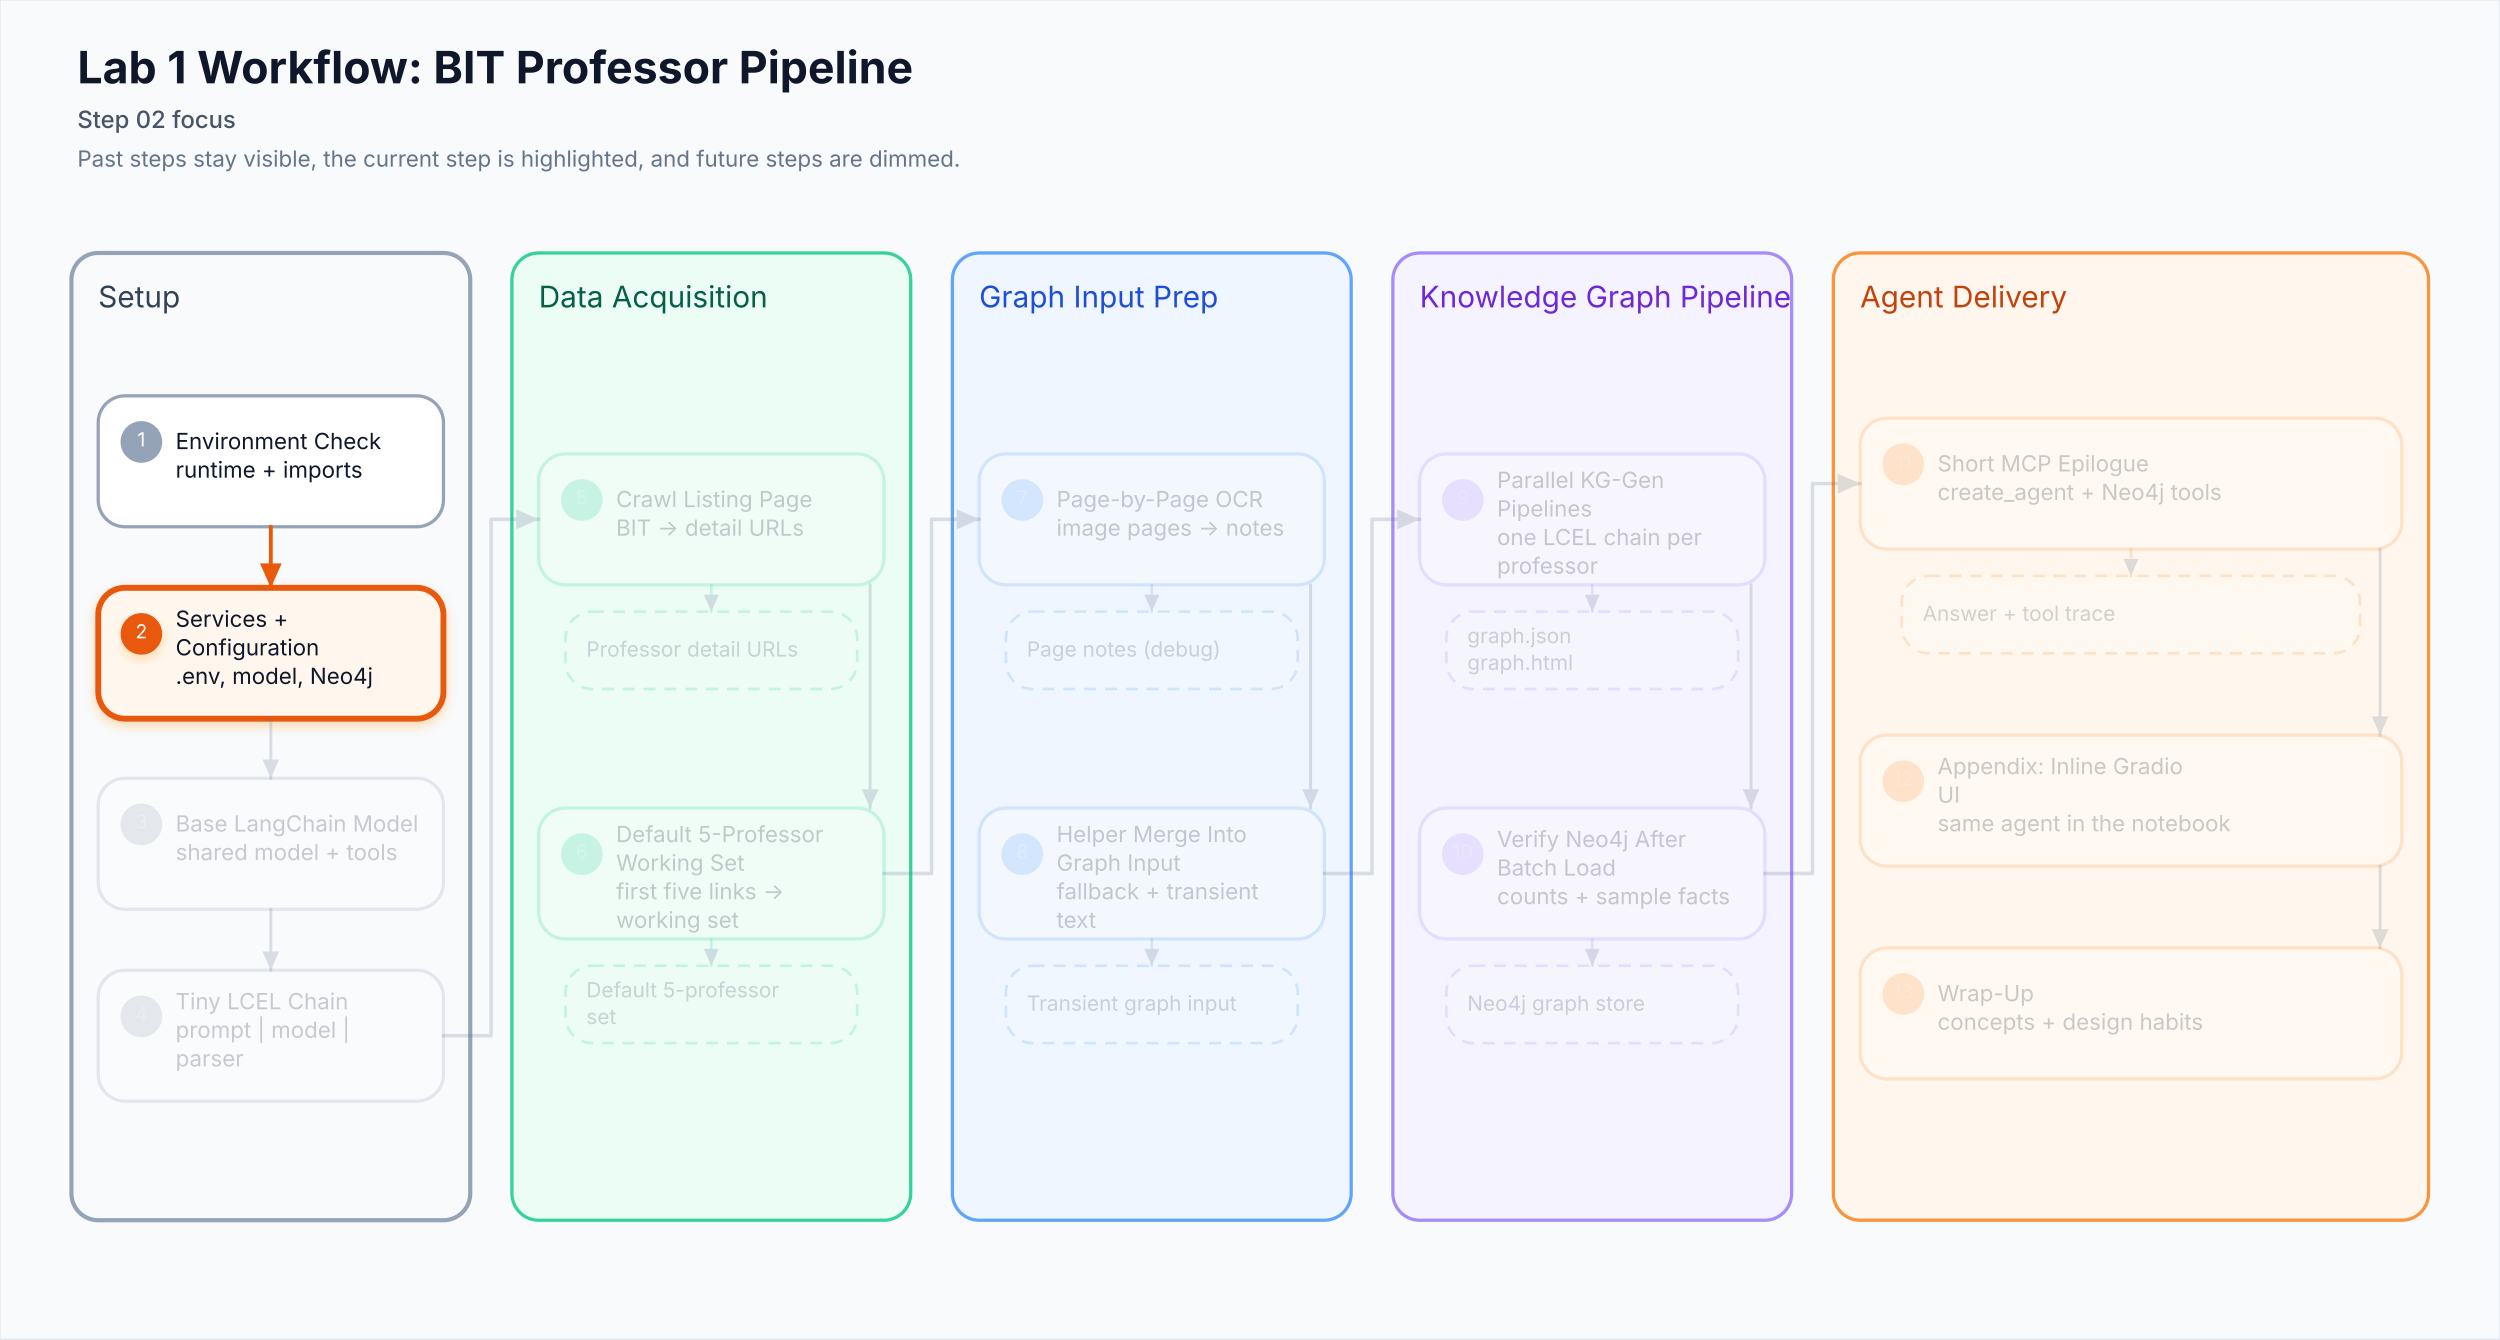
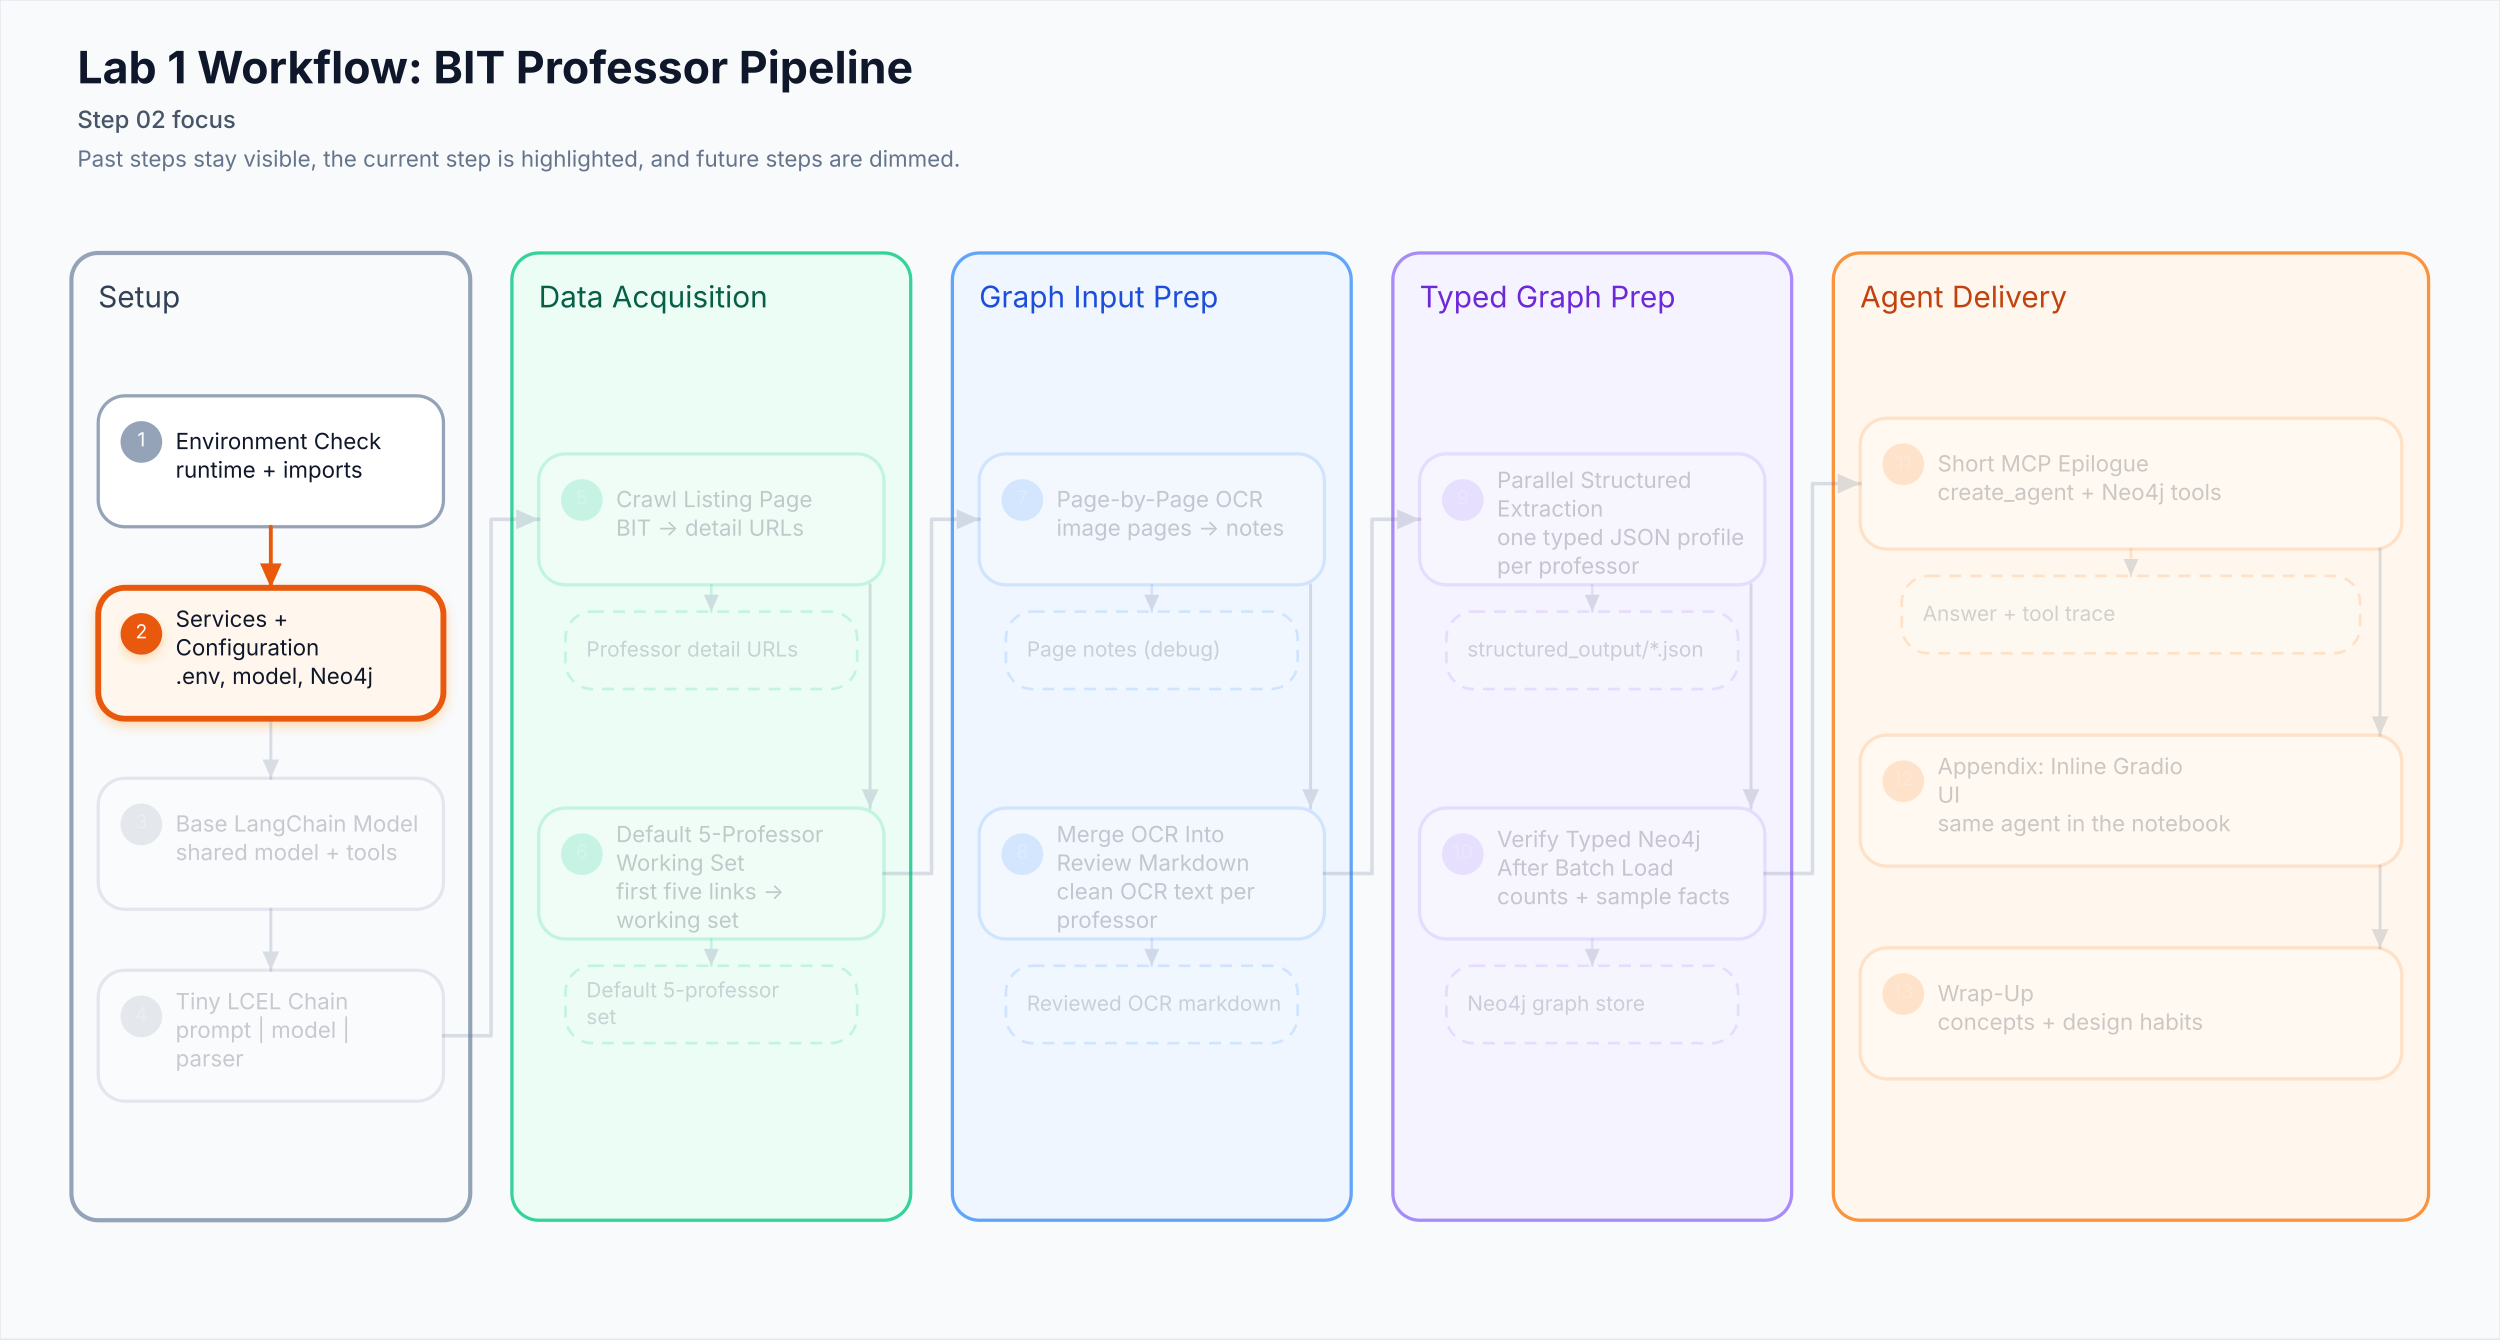
<svg xmlns="http://www.w3.org/2000/svg" width="1680" height="900" viewBox="0 0 1680 900">
  <defs>
    <marker id="arrow-dark" viewBox="0 0 10 10" refX="9" refY="5" markerWidth="7" markerHeight="7" orient="auto">
      <path d="M 0 1 L 9 5 L 0 9 Z" fill="#64748b" />
    </marker>
    <marker id="arrow-current" viewBox="0 0 10 10" refX="9" refY="5" markerWidth="7" markerHeight="7" orient="auto">
      <path d="M 0 1 L 9 5 L 0 9 Z" fill="#e8590c" />
    </marker>
    <filter id="current-shadow" x="-10%" y="-10%" width="140%" height="140%">
      <feDropShadow dx="0" dy="3" stdDeviation="4" flood-color="#fed7aa" flood-opacity="0.95" />
    </filter>
  </defs>
  <rect width="1680" height="900" fill="#f8fafc" stroke="#e2e8f0" stroke-width="1" />
  <text x="52" y="56" font-family="Inter, Arial, sans-serif" font-size="30" font-weight="700" fill="#0f172a">Lab 1 Workflow: BIT Professor Pipeline</text>
  <text x="52" y="86" font-family="Inter, Arial, sans-serif" font-size="16" font-weight="500" fill="#475569">Step 02 focus</text>
  <text x="52" y="112" font-family="Inter, Arial, sans-serif" font-size="15" font-weight="400" fill="#64748b">Past steps stay visible, the current step is highlighted, and future steps are dimmed.</text>
  <g opacity="1.00">
    <rect x="48" y="170" width="268" height="650" rx="18" fill="#f8fafc" stroke="#94a3b8" stroke-width="2.8" />
  </g>
  <g opacity="1.00">
    <text font-family="Inter, Arial, sans-serif" font-size="20" fill="#334155" text-anchor="start">
      <tspan x="66.0" y="192.0" dominant-baseline="hanging">Setup</tspan>
    </text>
  </g>
  <g opacity="1.00">
    <rect x="344" y="170" width="268" height="650" rx="18" fill="#ecfdf5" stroke="#34d399" stroke-width="2.2" />
  </g>
  <g opacity="1.00">
    <text font-family="Inter, Arial, sans-serif" font-size="20" fill="#065f46" text-anchor="start">
      <tspan x="362.0" y="192.0" dominant-baseline="hanging">Data Acquisition</tspan>
    </text>
  </g>
  <g opacity="1.00">
    <rect x="640" y="170" width="268" height="650" rx="18" fill="#eff6ff" stroke="#60a5fa" stroke-width="2.2" />
  </g>
  <g opacity="1.00">
    <text font-family="Inter, Arial, sans-serif" font-size="20" fill="#1d4ed8" text-anchor="start">
      <tspan x="658.0" y="192.0" dominant-baseline="hanging">Graph Input Prep</tspan>
    </text>
  </g>
  <g opacity="1.00">
    <rect x="936" y="170" width="268" height="650" rx="18" fill="#f5f3ff" stroke="#a78bfa" stroke-width="2.2" />
  </g>
  <g opacity="1.00">
    <text font-family="Inter, Arial, sans-serif" font-size="20" fill="#6d28d9" text-anchor="start">
-       <tspan x="954.0" y="192.0" dominant-baseline="hanging">Knowledge Graph Pipeline</tspan>
+       <tspan x="954.0" y="192.0" dominant-baseline="hanging">Typed Graph Prep</tspan>
    </text>
  </g>
  <g opacity="1.00">
    <rect x="1232" y="170" width="400" height="650" rx="18" fill="#fff7ed" stroke="#fb923c" stroke-width="2.2" />
  </g>
  <g opacity="1.00">
    <text font-family="Inter, Arial, sans-serif" font-size="20" fill="#c2410c" text-anchor="start">
      <tspan x="1250.0" y="192.0" dominant-baseline="hanging">Agent Delivery</tspan>
    </text>
  </g>
  <a href="https://docs.astral.sh/uv/getting-started/" target="_blank">
    <g opacity="1.00">
      <rect x="66" y="266" width="232" height="88" rx="18" fill="#ffffff" stroke="#94a3b8" stroke-width="2.2" />
    </g>
  </a>
  <a href="https://docs.astral.sh/uv/getting-started/" target="_blank">
    <g opacity="1.00">
      <ellipse cx="95.0" cy="297.0" rx="13.0" ry="13.0" fill="#94a3b8" stroke="#94a3b8" stroke-width="2" />
    </g>
  </a>
  <a href="https://docs.astral.sh/uv/getting-started/" target="_blank">
    <g opacity="1.00">
      <text font-family="Inter, Arial, sans-serif" font-size="13" fill="#ffffff" text-anchor="middle">
        <tspan x="95.0" y="290.5" dominant-baseline="hanging">1</tspan>
      </text>
    </g>
  </a>
  <a href="https://docs.astral.sh/uv/getting-started/" target="_blank">
    <g opacity="1.00">
      <text font-family="Inter, Arial, sans-serif" font-size="15" fill="#0f172a" text-anchor="start">
        <tspan x="118.0" y="290.9" dominant-baseline="hanging">Environment Check</tspan>
        <tspan x="118.0" y="310.1" dominant-baseline="hanging">runtime + imports</tspan>
      </text>
    </g>
  </a>
  <a href="https://docs.langchain.com/oss/python/integrations/chat/openai" target="_blank">
    <g opacity="1.00">
      <rect x="66" y="395" width="232" height="88" rx="18" fill="#fff7ed" stroke="#e8590c" stroke-width="4" filter="url(#current-shadow)" />
    </g>
  </a>
  <a href="https://docs.langchain.com/oss/python/integrations/chat/openai" target="_blank">
    <g opacity="1.00">
      <ellipse cx="95.0" cy="426.0" rx="13.0" ry="13.0" fill="#e8590c" stroke="#e8590c" stroke-width="2" filter="url(#current-shadow)" />
    </g>
  </a>
  <a href="https://docs.langchain.com/oss/python/integrations/chat/openai" target="_blank">
    <g opacity="1.00">
      <text font-family="Inter, Arial, sans-serif" font-size="13" fill="#ffffff" text-anchor="middle">
        <tspan x="95.0" y="419.5" dominant-baseline="hanging">2</tspan>
      </text>
    </g>
  </a>
  <a href="https://docs.langchain.com/oss/python/integrations/chat/openai" target="_blank">
    <g opacity="1.00">
      <text font-family="Inter, Arial, sans-serif" font-size="15" fill="#0f172a" text-anchor="start">
        <tspan x="118.0" y="410.3" dominant-baseline="hanging">Services +</tspan>
        <tspan x="118.0" y="429.5" dominant-baseline="hanging">Configuration</tspan>
        <tspan x="118.0" y="448.7" dominant-baseline="hanging">.env, model, Neo4j</tspan>
      </text>
    </g>
  </a>
  <a href="https://docs.langchain.com/oss/python/integrations/chat/openai" target="_blank">
    <g opacity="0.22">
      <rect x="66" y="523" width="232" height="88" rx="18" fill="#ffffff" stroke="#94a3b8" stroke-width="2.2" />
    </g>
  </a>
  <a href="https://docs.langchain.com/oss/python/integrations/chat/openai" target="_blank">
    <g opacity="0.22">
      <ellipse cx="95.0" cy="554.0" rx="13.0" ry="13.0" fill="#94a3b8" stroke="#94a3b8" stroke-width="2" />
    </g>
  </a>
  <a href="https://docs.langchain.com/oss/python/integrations/chat/openai" target="_blank">
    <g opacity="0.22">
      <text font-family="Inter, Arial, sans-serif" font-size="13" fill="#ffffff" text-anchor="middle">
        <tspan x="95.0" y="547.5" dominant-baseline="hanging">3</tspan>
      </text>
    </g>
  </a>
  <a href="https://docs.langchain.com/oss/python/integrations/chat/openai" target="_blank">
    <g opacity="0.22">
      <text font-family="Inter, Arial, sans-serif" font-size="15" fill="#0f172a" text-anchor="start">
        <tspan x="118.0" y="547.9" dominant-baseline="hanging">Base LangChain Model</tspan>
        <tspan x="118.0" y="567.1" dominant-baseline="hanging">shared model + tools</tspan>
      </text>
    </g>
  </a>
  <a href="https://api.python.langchain.com/en/latest/core/runnables/langchain_core.runnables.base.Runnable.html" target="_blank">
    <g opacity="0.22">
      <rect x="66" y="652" width="232" height="88" rx="18" fill="#ffffff" stroke="#94a3b8" stroke-width="2.2" />
    </g>
  </a>
  <a href="https://api.python.langchain.com/en/latest/core/runnables/langchain_core.runnables.base.Runnable.html" target="_blank">
    <g opacity="0.22">
      <ellipse cx="95.0" cy="683.0" rx="13.0" ry="13.0" fill="#94a3b8" stroke="#94a3b8" stroke-width="2" />
    </g>
  </a>
  <a href="https://api.python.langchain.com/en/latest/core/runnables/langchain_core.runnables.base.Runnable.html" target="_blank">
    <g opacity="0.22">
      <text font-family="Inter, Arial, sans-serif" font-size="13" fill="#ffffff" text-anchor="middle">
        <tspan x="95.0" y="676.5" dominant-baseline="hanging">4</tspan>
      </text>
    </g>
  </a>
  <a href="https://api.python.langchain.com/en/latest/core/runnables/langchain_core.runnables.base.Runnable.html" target="_blank">
    <g opacity="0.22">
      <text font-family="Inter, Arial, sans-serif" font-size="15" fill="#0f172a" text-anchor="start">
        <tspan x="118.0" y="667.3" dominant-baseline="hanging">Tiny LCEL Chain</tspan>
        <tspan x="118.0" y="686.5" dominant-baseline="hanging">prompt | model |</tspan>
        <tspan x="118.0" y="705.7" dominant-baseline="hanging">parser</tspan>
      </text>
    </g>
  </a>
  <a href="https://requests.readthedocs.io/en/latest/user/quickstart/" target="_blank">
    <g opacity="0.22">
      <rect x="362" y="305" width="232" height="88" rx="18" fill="#ffffff" stroke="#34d399" stroke-width="2.2" />
    </g>
  </a>
  <a href="https://requests.readthedocs.io/en/latest/user/quickstart/" target="_blank">
    <g opacity="0.22">
      <ellipse cx="391.0" cy="336.0" rx="13.0" ry="13.0" fill="#34d399" stroke="#34d399" stroke-width="2" />
    </g>
  </a>
  <a href="https://requests.readthedocs.io/en/latest/user/quickstart/" target="_blank">
    <g opacity="0.22">
      <text font-family="Inter, Arial, sans-serif" font-size="13" fill="#ffffff" text-anchor="middle">
        <tspan x="391.0" y="329.5" dominant-baseline="hanging">5</tspan>
      </text>
    </g>
  </a>
  <a href="https://requests.readthedocs.io/en/latest/user/quickstart/" target="_blank">
    <g opacity="0.22">
      <text font-family="Inter, Arial, sans-serif" font-size="15" fill="#0f172a" text-anchor="start">
        <tspan x="414.0" y="329.9" dominant-baseline="hanging">Crawl Listing Page</tspan>
        <tspan x="414.0" y="349.1" dominant-baseline="hanging">BIT -&gt; detail URLs</tspan>
      </text>
    </g>
  </a>
  <g opacity="0.22">
    <rect x="380" y="411" width="196" height="52" rx="18" fill="#f8fafc" stroke="#34d399" stroke-width="1.8" stroke-dasharray="8 6" />
  </g>
  <g opacity="0.22">
    <text font-family="Inter, Arial, sans-serif" font-size="14" fill="#334155" text-anchor="start">
      <tspan x="394.0" y="431.0" dominant-baseline="hanging">Professor detail URLs</tspan>
    </text>
  </g>
  <g opacity="0.22">
    <path d="M 478.0,393.0 L 478.0,411.0" fill="none" stroke="#34d399" stroke-width="1.8" stroke-linecap="round" stroke-linejoin="round" marker-end="url(#arrow-dark)" stroke-dasharray="8 6" />
  </g>
  <a href="https://www.crummy.com/software/BeautifulSoup/bs4/doc/" target="_blank">
    <g opacity="0.22">
      <rect x="362" y="543" width="232" height="88" rx="18" fill="#ffffff" stroke="#34d399" stroke-width="2.2" />
    </g>
  </a>
  <a href="https://www.crummy.com/software/BeautifulSoup/bs4/doc/" target="_blank">
    <g opacity="0.22">
      <ellipse cx="391.0" cy="574.0" rx="13.0" ry="13.0" fill="#34d399" stroke="#34d399" stroke-width="2" />
    </g>
  </a>
  <a href="https://www.crummy.com/software/BeautifulSoup/bs4/doc/" target="_blank">
    <g opacity="0.22">
      <text font-family="Inter, Arial, sans-serif" font-size="13" fill="#ffffff" text-anchor="middle">
        <tspan x="391.0" y="567.5" dominant-baseline="hanging">6</tspan>
      </text>
    </g>
  </a>
  <a href="https://www.crummy.com/software/BeautifulSoup/bs4/doc/" target="_blank">
    <g opacity="0.22">
      <text font-family="Inter, Arial, sans-serif" font-size="15" fill="#0f172a" text-anchor="start">
        <tspan x="414.0" y="555.0" dominant-baseline="hanging">Default 5-Professor</tspan>
        <tspan x="414.0" y="574.2" dominant-baseline="hanging">Working Set</tspan>
        <tspan x="414.0" y="593.4" dominant-baseline="hanging">first five links -&gt;</tspan>
        <tspan x="414.0" y="612.6" dominant-baseline="hanging">working set</tspan>
      </text>
    </g>
  </a>
  <g opacity="0.22">
    <rect x="380" y="649" width="196" height="52" rx="18" fill="#f8fafc" stroke="#34d399" stroke-width="1.8" stroke-dasharray="8 6" />
  </g>
  <g opacity="0.22">
    <text font-family="Inter, Arial, sans-serif" font-size="14" fill="#334155" text-anchor="start">
      <tspan x="394.0" y="660.0" dominant-baseline="hanging">Default 5-professor</tspan>
      <tspan x="394.0" y="678.0" dominant-baseline="hanging">set</tspan>
    </text>
  </g>
  <g opacity="0.22">
    <path d="M 478.0,631.0 L 478.0,649.0" fill="none" stroke="#34d399" stroke-width="1.8" stroke-linecap="round" stroke-linejoin="round" marker-end="url(#arrow-dark)" stroke-dasharray="8 6" />
  </g>
  <a href="https://docs.langchain.com/oss/python/langchain/messages" target="_blank">
    <g opacity="0.22">
      <rect x="658" y="305" width="232" height="88" rx="18" fill="#ffffff" stroke="#60a5fa" stroke-width="2.2" />
    </g>
  </a>
  <a href="https://docs.langchain.com/oss/python/langchain/messages" target="_blank">
    <g opacity="0.22">
      <ellipse cx="687.0" cy="336.0" rx="13.0" ry="13.0" fill="#60a5fa" stroke="#60a5fa" stroke-width="2" />
    </g>
  </a>
  <a href="https://docs.langchain.com/oss/python/langchain/messages" target="_blank">
    <g opacity="0.22">
      <text font-family="Inter, Arial, sans-serif" font-size="13" fill="#ffffff" text-anchor="middle">
        <tspan x="687.0" y="329.5" dominant-baseline="hanging">7</tspan>
      </text>
    </g>
  </a>
  <a href="https://docs.langchain.com/oss/python/langchain/messages" target="_blank">
    <g opacity="0.22">
      <text font-family="Inter, Arial, sans-serif" font-size="15" fill="#0f172a" text-anchor="start">
        <tspan x="710.0" y="329.9" dominant-baseline="hanging">Page-by-Page OCR</tspan>
        <tspan x="710.0" y="349.1" dominant-baseline="hanging">image pages -&gt; notes</tspan>
      </text>
    </g>
  </a>
  <g opacity="0.22">
    <rect x="676" y="411" width="196" height="52" rx="18" fill="#f8fafc" stroke="#60a5fa" stroke-width="1.8" stroke-dasharray="8 6" />
  </g>
  <g opacity="0.22">
    <text font-family="Inter, Arial, sans-serif" font-size="14" fill="#334155" text-anchor="start">
      <tspan x="690.0" y="431.0" dominant-baseline="hanging">Page notes (debug)</tspan>
    </text>
  </g>
  <g opacity="0.22">
    <path d="M 774.0,393.0 L 774.0,411.0" fill="none" stroke="#60a5fa" stroke-width="1.8" stroke-linecap="round" stroke-linejoin="round" marker-end="url(#arrow-dark)" stroke-dasharray="8 6" />
  </g>
  <a href="https://api.python.langchain.com/en/latest/core/runnables/langchain_core.runnables.base.RunnableSequence.html" target="_blank">
    <g opacity="0.22">
      <rect x="658" y="543" width="232" height="88" rx="18" fill="#ffffff" stroke="#60a5fa" stroke-width="2.2" />
    </g>
  </a>
  <a href="https://api.python.langchain.com/en/latest/core/runnables/langchain_core.runnables.base.RunnableSequence.html" target="_blank">
    <g opacity="0.22">
      <ellipse cx="687.0" cy="574.0" rx="13.0" ry="13.0" fill="#60a5fa" stroke="#60a5fa" stroke-width="2" />
    </g>
  </a>
  <a href="https://api.python.langchain.com/en/latest/core/runnables/langchain_core.runnables.base.RunnableSequence.html" target="_blank">
    <g opacity="0.22">
      <text font-family="Inter, Arial, sans-serif" font-size="13" fill="#ffffff" text-anchor="middle">
        <tspan x="687.0" y="567.5" dominant-baseline="hanging">8</tspan>
      </text>
    </g>
  </a>
  <a href="https://api.python.langchain.com/en/latest/core/runnables/langchain_core.runnables.base.RunnableSequence.html" target="_blank">
    <g opacity="0.22">
      <text font-family="Inter, Arial, sans-serif" font-size="15" fill="#0f172a" text-anchor="start">
-         <tspan x="710.0" y="555.0" dominant-baseline="hanging">Helper Merge Into</tspan>
-         <tspan x="710.0" y="574.2" dominant-baseline="hanging">Graph Input</tspan>
-         <tspan x="710.0" y="593.4" dominant-baseline="hanging">fallback + transient</tspan>
-         <tspan x="710.0" y="612.6" dominant-baseline="hanging">text</tspan>
+         <tspan x="710.0" y="555.0" dominant-baseline="hanging">Merge OCR Into</tspan>
+         <tspan x="710.0" y="574.2" dominant-baseline="hanging">Review Markdown</tspan>
+         <tspan x="710.0" y="593.4" dominant-baseline="hanging">clean OCR text per</tspan>
+         <tspan x="710.0" y="612.6" dominant-baseline="hanging">professor</tspan>
      </text>
    </g>
  </a>
  <g opacity="0.22">
    <rect x="676" y="649" width="196" height="52" rx="18" fill="#f8fafc" stroke="#60a5fa" stroke-width="1.8" stroke-dasharray="8 6" />
  </g>
  <g opacity="0.22">
    <text font-family="Inter, Arial, sans-serif" font-size="14" fill="#334155" text-anchor="start">
-       <tspan x="690.0" y="669.0" dominant-baseline="hanging">Transient graph input</tspan>
+       <tspan x="690.0" y="669.0" dominant-baseline="hanging">Reviewed OCR markdown</tspan>
    </text>
  </g>
  <g opacity="0.22">
    <path d="M 774.0,631.0 L 774.0,649.0" fill="none" stroke="#60a5fa" stroke-width="1.8" stroke-linecap="round" stroke-linejoin="round" marker-end="url(#arrow-dark)" stroke-dasharray="8 6" />
  </g>
-   <a href="https://github.com/stair-lab/kg-gen" target="_blank">
+   <a href="https://docs.langchain.com/oss/python/integrations/chat/openai" target="_blank">
    <g opacity="0.22">
      <rect x="954" y="305" width="232" height="88" rx="18" fill="#ffffff" stroke="#a78bfa" stroke-width="2.2" />
    </g>
  </a>
-   <a href="https://github.com/stair-lab/kg-gen" target="_blank">
+   <a href="https://docs.langchain.com/oss/python/integrations/chat/openai" target="_blank">
    <g opacity="0.22">
      <ellipse cx="983.0" cy="336.0" rx="13.0" ry="13.0" fill="#a78bfa" stroke="#a78bfa" stroke-width="2" />
    </g>
  </a>
-   <a href="https://github.com/stair-lab/kg-gen" target="_blank">
+   <a href="https://docs.langchain.com/oss/python/integrations/chat/openai" target="_blank">
    <g opacity="0.22">
      <text font-family="Inter, Arial, sans-serif" font-size="13" fill="#ffffff" text-anchor="middle">
        <tspan x="983.0" y="329.5" dominant-baseline="hanging">9</tspan>
      </text>
    </g>
  </a>
-   <a href="https://github.com/stair-lab/kg-gen" target="_blank">
-     <g opacity="0.22">
-       <text font-family="Inter, Arial, sans-serif" font-size="15" fill="#0f172a" text-anchor="start">
-         <tspan x="1006.0" y="317.0" dominant-baseline="hanging">Parallel KG-Gen</tspan>
-         <tspan x="1006.0" y="336.2" dominant-baseline="hanging">Pipelines</tspan>
-         <tspan x="1006.0" y="355.4" dominant-baseline="hanging">one LCEL chain per</tspan>
-         <tspan x="1006.0" y="374.6" dominant-baseline="hanging">professor</tspan>
+   <a href="https://docs.langchain.com/oss/python/integrations/chat/openai" target="_blank">
+     <g opacity="0.22">
+       <text font-family="Inter, Arial, sans-serif" font-size="15" fill="#0f172a" text-anchor="start">
+         <tspan x="1006.0" y="317.0" dominant-baseline="hanging">Parallel Structured</tspan>
+         <tspan x="1006.0" y="336.2" dominant-baseline="hanging">Extraction</tspan>
+         <tspan x="1006.0" y="355.4" dominant-baseline="hanging">one typed JSON profile</tspan>
+         <tspan x="1006.0" y="374.6" dominant-baseline="hanging">per professor</tspan>
      </text>
    </g>
  </a>
  <g opacity="0.22">
    <rect x="972" y="411" width="196" height="52" rx="18" fill="#f8fafc" stroke="#a78bfa" stroke-width="1.8" stroke-dasharray="8 6" />
  </g>
  <g opacity="0.22">
    <text font-family="Inter, Arial, sans-serif" font-size="14" fill="#334155" text-anchor="start">
-       <tspan x="986.0" y="422.0" dominant-baseline="hanging">graph.json</tspan>
-       <tspan x="986.0" y="440.0" dominant-baseline="hanging">graph.html</tspan>
+       <tspan x="986.0" y="431.0" dominant-baseline="hanging">structured_output/*.json</tspan>
    </text>
  </g>
  <g opacity="0.22">
    <path d="M 1070.0,393.0 L 1070.0,411.0" fill="none" stroke="#a78bfa" stroke-width="1.8" stroke-linecap="round" stroke-linejoin="round" marker-end="url(#arrow-dark)" stroke-dasharray="8 6" />
  </g>
  <a href="https://neo4j.com/docs/python-manual/current/connect/" target="_blank">
    <g opacity="0.22">
      <rect x="954" y="543" width="232" height="88" rx="18" fill="#ffffff" stroke="#a78bfa" stroke-width="2.2" />
    </g>
  </a>
  <a href="https://neo4j.com/docs/python-manual/current/connect/" target="_blank">
    <g opacity="0.22">
      <ellipse cx="983.0" cy="574.0" rx="13.0" ry="13.0" fill="#a78bfa" stroke="#a78bfa" stroke-width="2" />
    </g>
  </a>
  <a href="https://neo4j.com/docs/python-manual/current/connect/" target="_blank">
    <g opacity="0.22">
      <text font-family="Inter, Arial, sans-serif" font-size="13" fill="#ffffff" text-anchor="middle">
        <tspan x="983.0" y="567.5" dominant-baseline="hanging">10</tspan>
      </text>
    </g>
  </a>
  <a href="https://neo4j.com/docs/python-manual/current/connect/" target="_blank">
    <g opacity="0.22">
      <text font-family="Inter, Arial, sans-serif" font-size="15" fill="#0f172a" text-anchor="start">
-         <tspan x="1006.0" y="558.3" dominant-baseline="hanging">Verify Neo4j After</tspan>
-         <tspan x="1006.0" y="577.5" dominant-baseline="hanging">Batch Load</tspan>
+         <tspan x="1006.0" y="558.3" dominant-baseline="hanging">Verify Typed Neo4j</tspan>
+         <tspan x="1006.0" y="577.5" dominant-baseline="hanging">After Batch Load</tspan>
        <tspan x="1006.0" y="596.7" dominant-baseline="hanging">counts + sample facts</tspan>
      </text>
    </g>
  </a>
  <g opacity="0.22">
    <rect x="972" y="649" width="196" height="52" rx="18" fill="#f8fafc" stroke="#a78bfa" stroke-width="1.8" stroke-dasharray="8 6" />
  </g>
  <g opacity="0.22">
    <text font-family="Inter, Arial, sans-serif" font-size="14" fill="#334155" text-anchor="start">
      <tspan x="986.0" y="669.0" dominant-baseline="hanging">Neo4j graph store</tspan>
    </text>
  </g>
  <g opacity="0.22">
    <path d="M 1070.0,631.0 L 1070.0,649.0" fill="none" stroke="#a78bfa" stroke-width="1.8" stroke-linecap="round" stroke-linejoin="round" marker-end="url(#arrow-dark)" stroke-dasharray="8 6" />
  </g>
  <a href="https://docs.langchain.com/oss/python/langchain/mcp" target="_blank">
    <g opacity="0.22">
      <rect x="1250" y="281" width="364" height="88" rx="18" fill="#ffffff" stroke="#fb923c" stroke-width="2.2" />
    </g>
  </a>
  <a href="https://docs.langchain.com/oss/python/langchain/mcp" target="_blank">
    <g opacity="0.22">
      <ellipse cx="1279.0" cy="312.0" rx="13.0" ry="13.0" fill="#fb923c" stroke="#fb923c" stroke-width="2" />
    </g>
  </a>
  <a href="https://docs.langchain.com/oss/python/langchain/mcp" target="_blank">
    <g opacity="0.22">
      <text font-family="Inter, Arial, sans-serif" font-size="13" fill="#ffffff" text-anchor="middle">
        <tspan x="1279.0" y="305.5" dominant-baseline="hanging">11</tspan>
      </text>
    </g>
  </a>
  <a href="https://docs.langchain.com/oss/python/langchain/mcp" target="_blank">
    <g opacity="0.22">
      <text font-family="Inter, Arial, sans-serif" font-size="15" fill="#0f172a" text-anchor="start">
        <tspan x="1302.0" y="305.9" dominant-baseline="hanging">Short MCP Epilogue</tspan>
        <tspan x="1302.0" y="325.1" dominant-baseline="hanging">create_agent + Neo4j tools</tspan>
      </text>
    </g>
  </a>
  <g opacity="0.22">
    <rect x="1278" y="387" width="308" height="52" rx="18" fill="#f8fafc" stroke="#fb923c" stroke-width="1.8" stroke-dasharray="8 6" />
  </g>
  <g opacity="0.22">
    <text font-family="Inter, Arial, sans-serif" font-size="14" fill="#334155" text-anchor="start">
      <tspan x="1292.0" y="407.0" dominant-baseline="hanging">Answer + tool trace</tspan>
    </text>
  </g>
  <g opacity="0.22">
    <path d="M 1432.0,369.0 L 1432.0,387.0" fill="none" stroke="#fb923c" stroke-width="1.8" stroke-linecap="round" stroke-linejoin="round" marker-end="url(#arrow-dark)" stroke-dasharray="8 6" />
  </g>
  <a href="https://www.gradio.app/guides/quickstart" target="_blank">
    <g opacity="0.22">
      <rect x="1250" y="494" width="364" height="88" rx="18" fill="#ffffff" stroke="#fb923c" stroke-width="2.2" />
    </g>
  </a>
  <a href="https://www.gradio.app/guides/quickstart" target="_blank">
    <g opacity="0.22">
      <ellipse cx="1279.0" cy="525.0" rx="13.0" ry="13.0" fill="#fb923c" stroke="#fb923c" stroke-width="2" />
    </g>
  </a>
  <a href="https://www.gradio.app/guides/quickstart" target="_blank">
    <g opacity="0.22">
      <text font-family="Inter, Arial, sans-serif" font-size="13" fill="#ffffff" text-anchor="middle">
        <tspan x="1279.0" y="518.5" dominant-baseline="hanging">12</tspan>
      </text>
    </g>
  </a>
  <a href="https://www.gradio.app/guides/quickstart" target="_blank">
    <g opacity="0.22">
      <text font-family="Inter, Arial, sans-serif" font-size="15" fill="#0f172a" text-anchor="start">
        <tspan x="1302.0" y="509.3" dominant-baseline="hanging">Appendix: Inline Gradio</tspan>
        <tspan x="1302.0" y="528.5" dominant-baseline="hanging">UI</tspan>
        <tspan x="1302.0" y="547.7" dominant-baseline="hanging">same agent in the notebook</tspan>
      </text>
    </g>
  </a>
  <a href="https://docs.langchain.com/oss/python/learn" target="_blank">
    <g opacity="0.22">
      <rect x="1250" y="637" width="364" height="88" rx="18" fill="#ffffff" stroke="#fb923c" stroke-width="2.2" />
    </g>
  </a>
  <a href="https://docs.langchain.com/oss/python/learn" target="_blank">
    <g opacity="0.22">
      <ellipse cx="1279.0" cy="668.0" rx="13.0" ry="13.0" fill="#fb923c" stroke="#fb923c" stroke-width="2" />
    </g>
  </a>
  <a href="https://docs.langchain.com/oss/python/learn" target="_blank">
    <g opacity="0.22">
      <text font-family="Inter, Arial, sans-serif" font-size="13" fill="#ffffff" text-anchor="middle">
        <tspan x="1279.0" y="661.5" dominant-baseline="hanging">13</tspan>
      </text>
    </g>
  </a>
  <a href="https://docs.langchain.com/oss/python/learn" target="_blank">
    <g opacity="0.22">
      <text font-family="Inter, Arial, sans-serif" font-size="15" fill="#0f172a" text-anchor="start">
        <tspan x="1302.0" y="661.9" dominant-baseline="hanging">Wrap-Up</tspan>
        <tspan x="1302.0" y="681.1" dominant-baseline="hanging">concepts + design habits</tspan>
      </text>
    </g>
  </a>
  <g opacity="1.00">
    <path d="M 182.0,354.0 L 182.0,395.0" fill="none" stroke="#e8590c" stroke-width="2.6" stroke-linecap="round" stroke-linejoin="round" marker-end="url(#arrow-current)" />
  </g>
  <g opacity="0.22">
    <path d="M 182.0,483.0 L 182.0,523.0" fill="none" stroke="#64748b" stroke-width="2.0" stroke-linecap="round" stroke-linejoin="round" marker-end="url(#arrow-dark)" />
  </g>
  <g opacity="0.22">
    <path d="M 182.0,611.0 L 182.0,652.0" fill="none" stroke="#64748b" stroke-width="2.0" stroke-linecap="round" stroke-linejoin="round" marker-end="url(#arrow-dark)" />
  </g>
  <g opacity="0.22">
    <path d="M 298.0,696.0 L 330.0,696.0 L 330.0,349.0 L 362.0,349.0" fill="none" stroke="#64748b" stroke-width="2.4" stroke-linecap="round" stroke-linejoin="round" marker-end="url(#arrow-dark)" />
  </g>
  <g opacity="0.22">
    <path d="M 584.7,393.0 L 584.7,543.0" fill="none" stroke="#64748b" stroke-width="2.0" stroke-linecap="round" stroke-linejoin="round" marker-end="url(#arrow-dark)" />
  </g>
  <g opacity="0.22">
    <path d="M 594.0,587.0 L 626.0,587.0 L 626.0,349.0 L 658.0,349.0" fill="none" stroke="#64748b" stroke-width="2.4" stroke-linecap="round" stroke-linejoin="round" marker-end="url(#arrow-dark)" />
  </g>
  <g opacity="0.22">
    <path d="M 880.7,393.0 L 880.7,543.0" fill="none" stroke="#64748b" stroke-width="2.0" stroke-linecap="round" stroke-linejoin="round" marker-end="url(#arrow-dark)" />
  </g>
  <g opacity="0.22">
    <path d="M 890.0,587.0 L 922.0,587.0 L 922.0,349.0 L 954.0,349.0" fill="none" stroke="#64748b" stroke-width="2.4" stroke-linecap="round" stroke-linejoin="round" marker-end="url(#arrow-dark)" />
  </g>
  <g opacity="0.22">
    <path d="M 1176.7,393.0 L 1176.7,543.0" fill="none" stroke="#64748b" stroke-width="2.0" stroke-linecap="round" stroke-linejoin="round" marker-end="url(#arrow-dark)" />
  </g>
  <g opacity="0.22">
    <path d="M 1186.0,587.0 L 1218.0,587.0 L 1218.0,325.0 L 1250.0,325.0" fill="none" stroke="#64748b" stroke-width="2.4" stroke-linecap="round" stroke-linejoin="round" marker-end="url(#arrow-dark)" />
  </g>
  <g opacity="0.22">
    <path d="M 1599.4,369.0 L 1599.4,494.0" fill="none" stroke="#64748b" stroke-width="2.0" stroke-linecap="round" stroke-linejoin="round" marker-end="url(#arrow-dark)" />
  </g>
  <g opacity="0.22">
    <path d="M 1599.4,582.0 L 1599.4,637.0" fill="none" stroke="#64748b" stroke-width="2.0" stroke-linecap="round" stroke-linejoin="round" marker-end="url(#arrow-dark)" />
  </g>
</svg>
